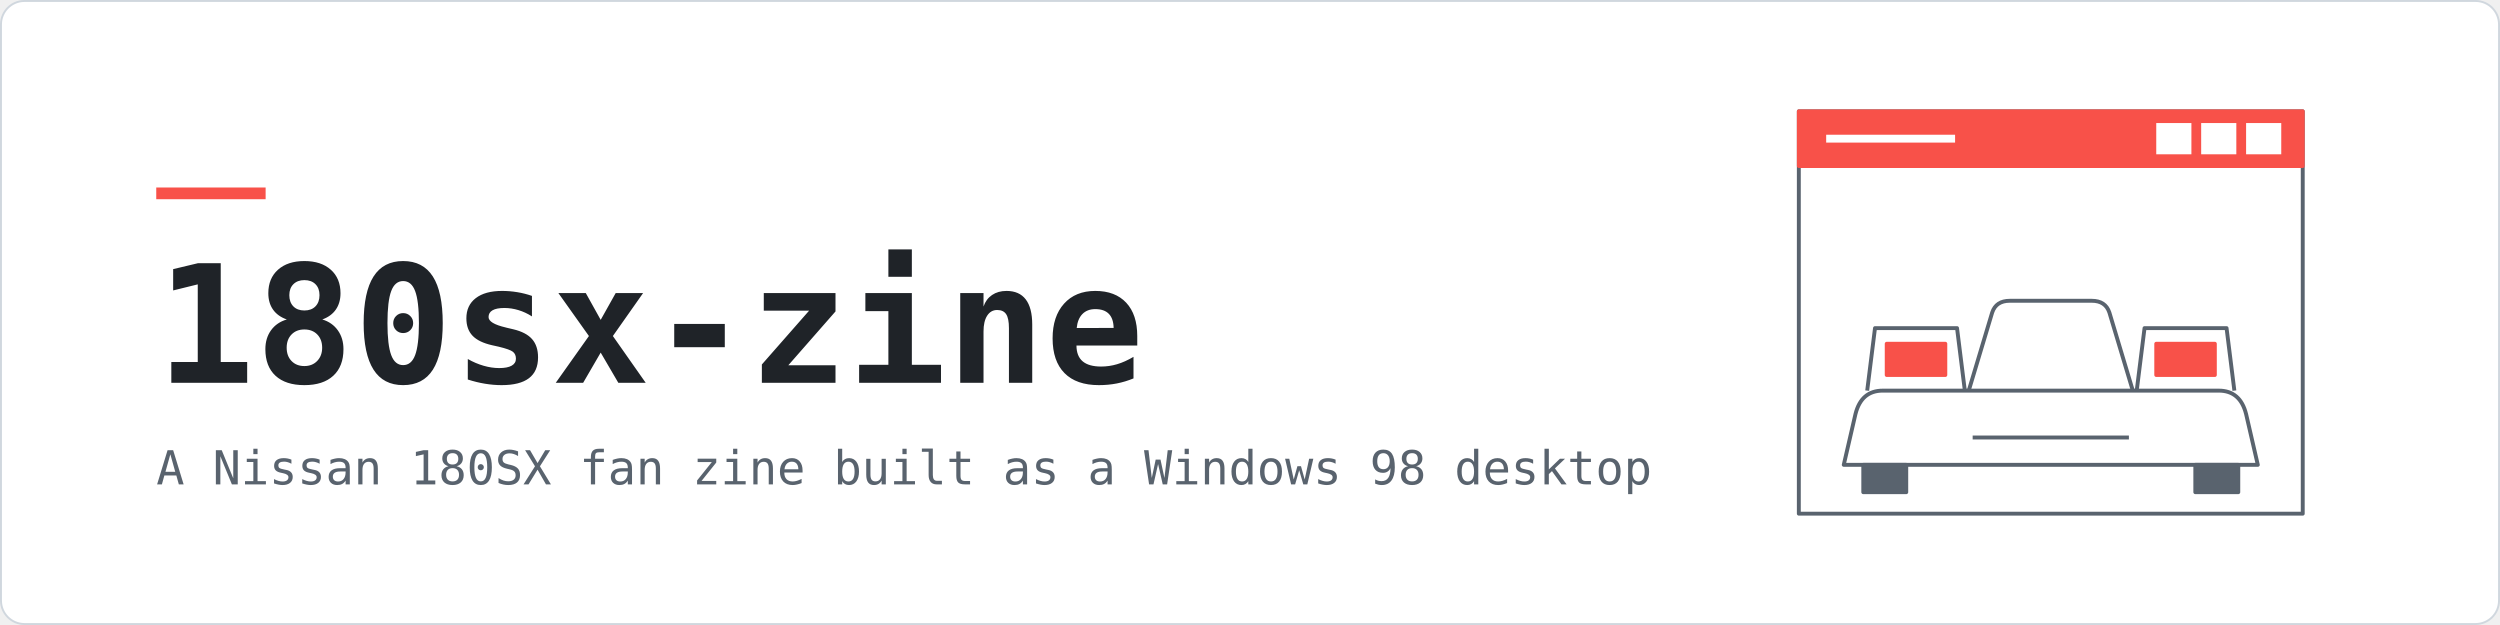
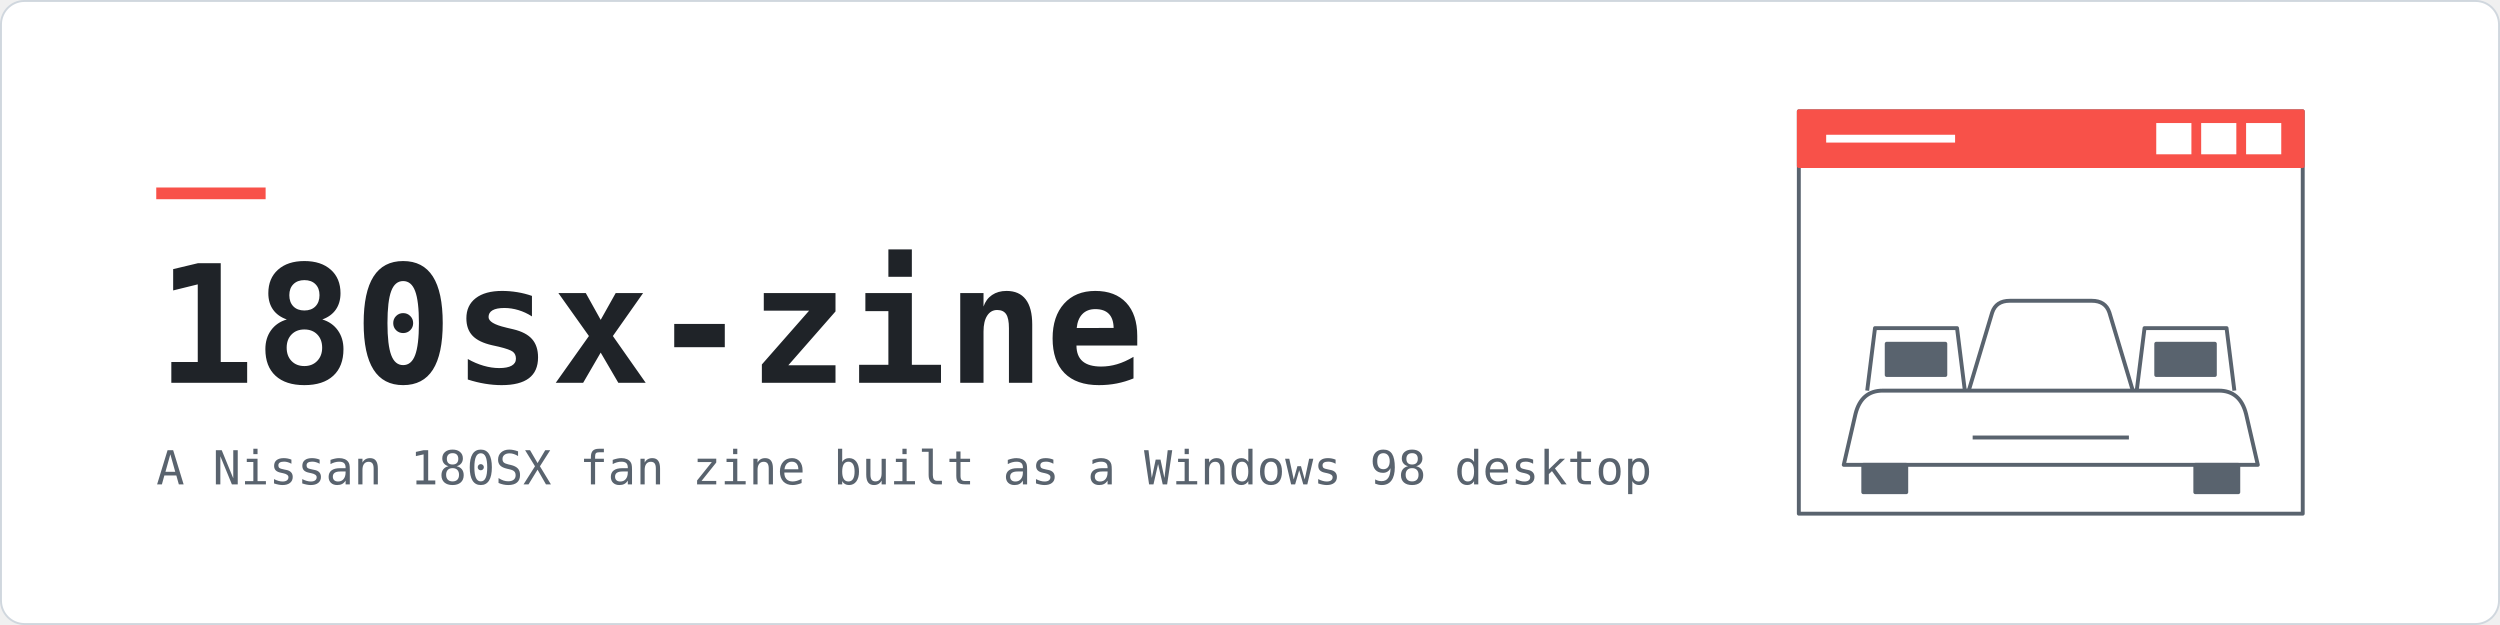
<svg xmlns="http://www.w3.org/2000/svg" viewBox="0 0 1280 320" width="1280" height="320" role="img" aria-labelledby="t">
  <rect x="0.5" y="0.5" width="1279" height="319" rx="12" fill="#ffffff" stroke="#d0d7de" />
  <rect x="80" y="96" width="56" height="6" fill="#f85149" />
  <text x="80" y="196" font-family="ui-monospace, SFMono-Regular, Menlo, Consolas, monospace" font-weight="700" font-size="84" fill="#1f2328">180sx-zine</text>
  <text x="80" y="248" font-family="ui-monospace, SFMono-Regular, Menlo, Consolas, monospace" font-weight="400" font-size="24" fill="#59636e">A Nissan 180SX fan zine built as a Windows 98 desktop</text>
  <g fill="none" stroke-width="2" stroke-linejoin="round">
    <rect x="921" y="57" width="258" height="206" stroke="#59636e" />
    <rect x="921" y="57" width="258" height="28" fill="#f85149" stroke="#f85149" />
    <rect x="1104" y="63" width="18" height="16" fill="#ffffff" />
    <rect x="1127" y="63" width="18" height="16" fill="#ffffff" />
    <rect x="1150" y="63" width="18" height="16" fill="#ffffff" />
-     <line x1="935" y1="71" x2="1001" y2="71" stroke="#ffffff" stroke-width="4" />
+     <rect x="935" y="69" width="66" height="4" fill="#ffffff" stroke="none" />
    <path d="M1008 200 L1020 160 Q1022 154 1029 154 L1071 154 Q1078 154 1080 160 L1092 200" stroke="#59636e" />
    <path d="M944 238 L950 212 Q953 200 964 200 L1136 200 Q1147 200 1150 212 L1156 238 Z" stroke="#59636e" />
    <line x1="1010" y1="224" x2="1090" y2="224" stroke="#59636e" />
    <rect x="954" y="238" width="22" height="14" fill="#59636e" stroke="#59636e" />
    <rect x="1124" y="238" width="22" height="14" fill="#59636e" stroke="#59636e" />
    <path d="M956 200 L960 168 L1002 168 L1006 200" stroke="#59636e" />
    <path d="M1094 200 L1098 168 L1140 168 L1144 200" stroke="#59636e" />
-     <rect x="966" y="176" width="30" height="16" fill="#f85149" stroke="#f85149" />
-     <rect x="1104" y="176" width="30" height="16" fill="#f85149" stroke="#f85149" />
+     <rect x="966" y="176" width="30" height="16" fill="#59636e" stroke="#59636e" />
+     <rect x="1104" y="176" width="30" height="16" fill="#59636e" stroke="#59636e" />
  </g>
</svg>
